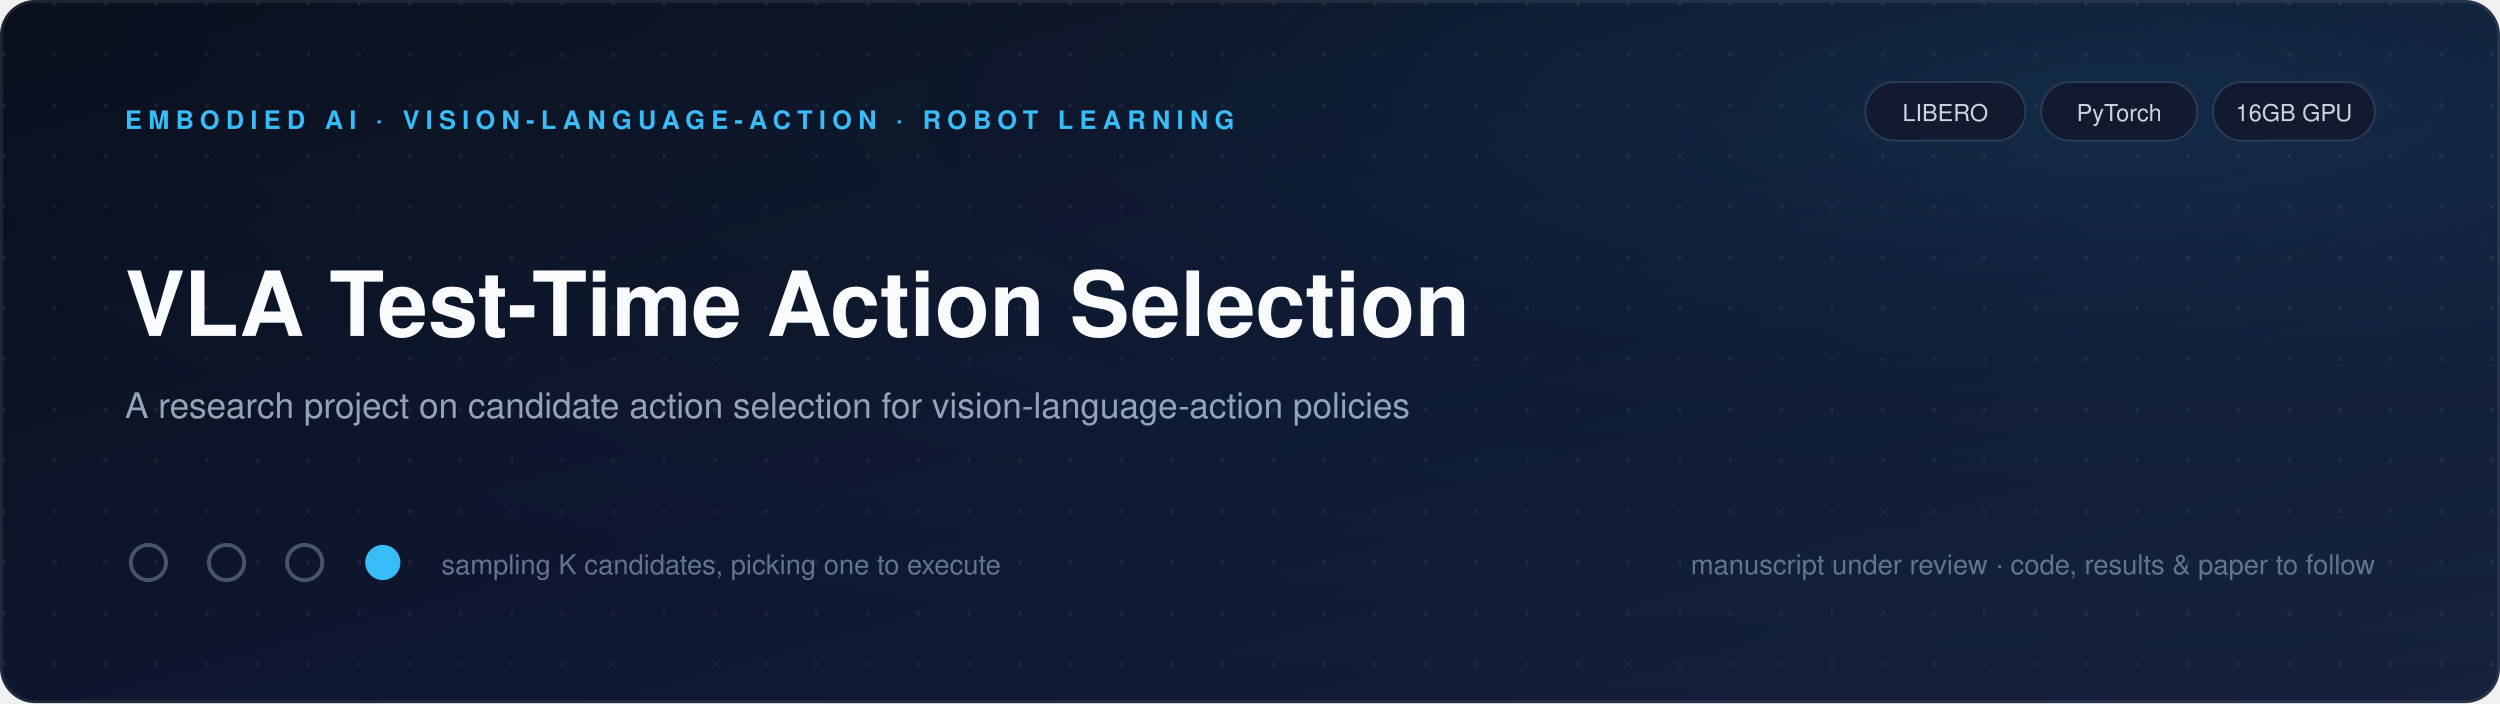
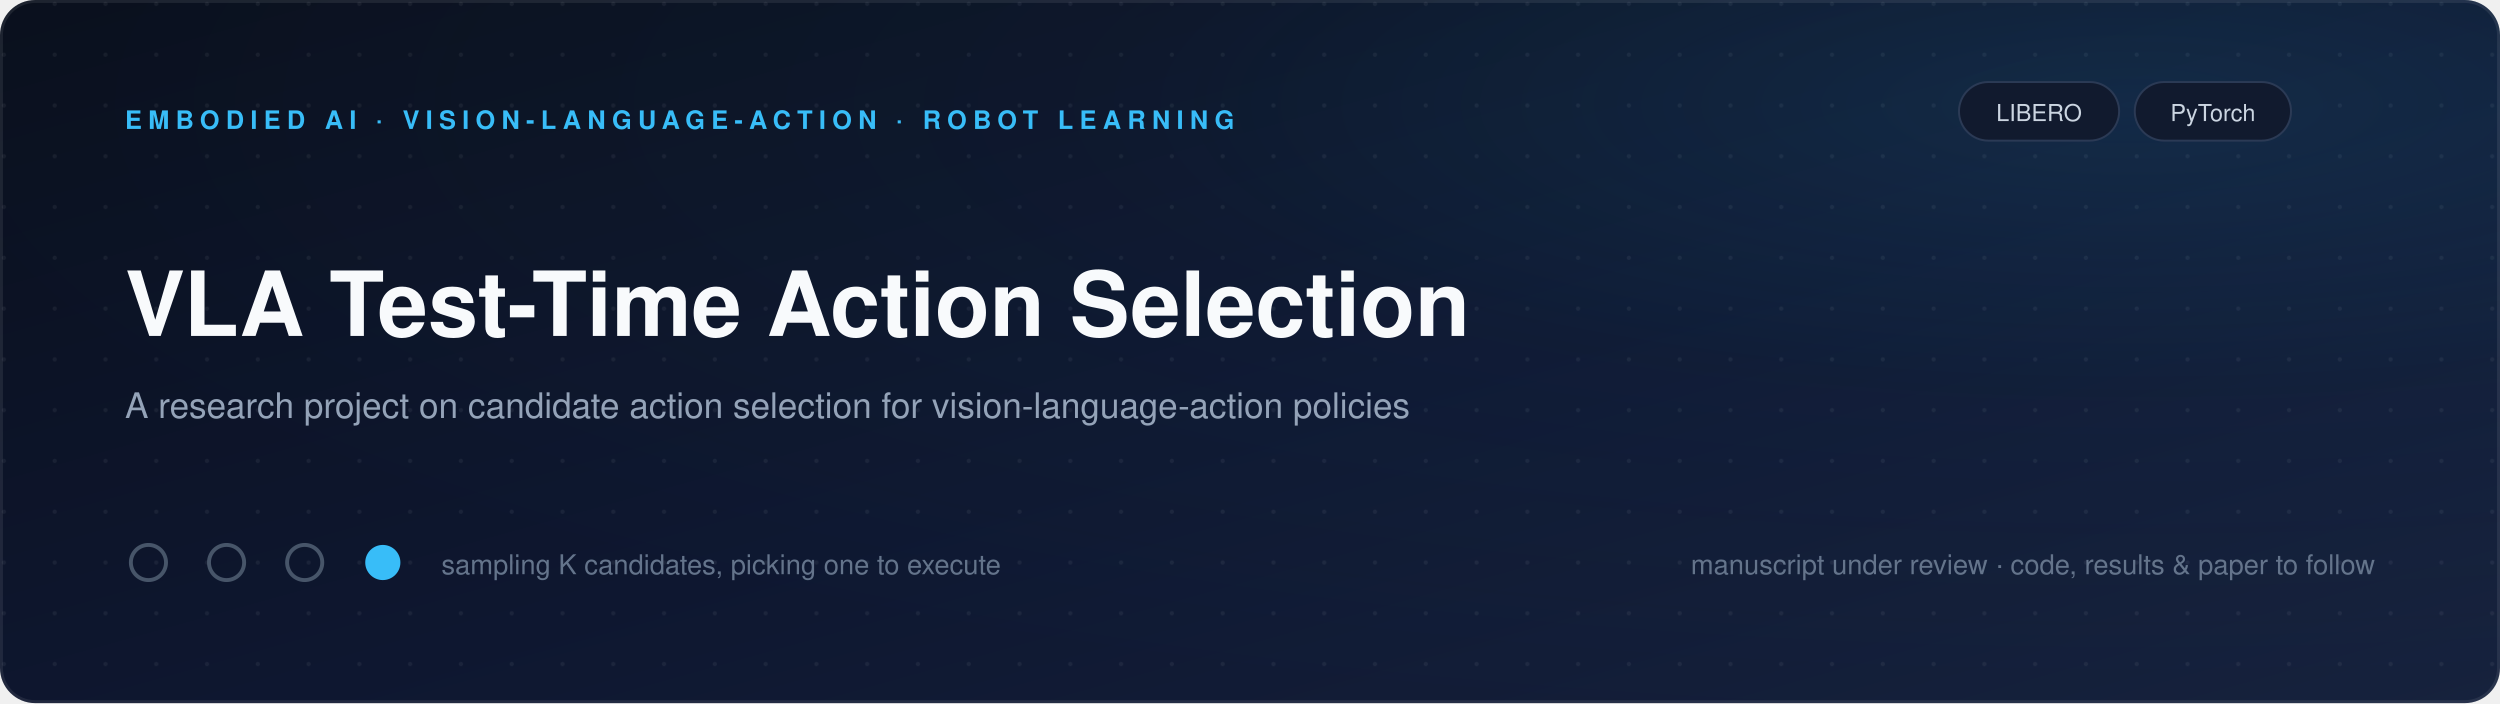
<svg xmlns="http://www.w3.org/2000/svg" viewBox="0 0 1280 360" width="1280" height="360" role="img" aria-label="VLA Test-Time Action Selection">
  <defs>
    <linearGradient id="bg" x1="0" y1="0" x2="1" y2="1">
      <stop offset="0%" stop-color="#0A0F1C" />
      <stop offset="55%" stop-color="#0E1730" />
      <stop offset="100%" stop-color="#16213C" />
    </linearGradient>
    <radialGradient id="glow" cx="0.85" cy="0.15" r="0.9">
      <stop offset="0%" stop-color="#38BDF8" stop-opacity="0.12" />
      <stop offset="45%" stop-color="#38BDF8" stop-opacity="0.03" />
      <stop offset="100%" stop-color="#38BDF8" stop-opacity="0" />
    </radialGradient>
    <pattern id="dots" width="26" height="26" patternUnits="userSpaceOnUse">
      <circle cx="2" cy="2" r="1.1" fill="#FFFFFF" opacity="0.055" />
    </pattern>
  </defs>
  <rect x="0" y="0" width="1280" height="360" rx="18" fill="url(#bg)" />
  <rect x="0" y="0" width="1280" height="360" rx="18" fill="url(#dots)" />
  <rect x="0" y="0" width="1280" height="360" rx="18" fill="url(#glow)" />
  <rect x="0.75" y="0.75" width="1278.5" height="358.5" rx="17.25" fill="none" stroke="#FFFFFF" stroke-opacity="0.08" stroke-width="1.5" />
  <text x="64" y="66" font-family="-apple-system, 'Segoe UI', Helvetica, Arial, sans-serif" font-size="13" font-weight="700" letter-spacing="3.2" fill="#38BDF8">EMBODIED AI · VISION-LANGUAGE-ACTION · ROBOT LEARNING</text>
  <g font-family="-apple-system, 'Segoe UI', Helvetica, Arial, sans-serif" font-size="12" fill="#CBD5E1">
-     <rect x="955" y="42" width="82" height="30" rx="15" fill="#111A2E" stroke="#2B3A55" stroke-width="1" />
-     <text x="996" y="62" text-anchor="middle">LIBERO</text>
-     <rect x="1045" y="42" width="80" height="30" rx="15" fill="#111A2E" stroke="#2B3A55" stroke-width="1" />
-     <text x="1085" y="62" text-anchor="middle">PyTorch</text>
-     <rect x="1133" y="42" width="83" height="30" rx="15" fill="#111A2E" stroke="#2B3A55" stroke-width="1" />
-     <text x="1174.5" y="62" text-anchor="middle">16GB GPU</text>
+     <rect x="1003" y="42" width="82" height="30" rx="15" fill="#111A2E" stroke="#2B3A55" stroke-width="1" />
+     <text x="1044" y="62" text-anchor="middle">LIBERO</text>
+     <rect x="1093" y="42" width="80" height="30" rx="15" fill="#111A2E" stroke="#2B3A55" stroke-width="1" />
+     <text x="1133" y="62" text-anchor="middle">PyTorch</text>
  </g>
  <text x="64" y="172" font-family="-apple-system, 'Segoe UI', Helvetica, Arial, sans-serif" font-size="46" font-weight="700" fill="#F8FAFC">VLA Test-Time Action Selection</text>
  <text x="64" y="214" font-family="-apple-system, 'Segoe UI', Helvetica, Arial, sans-serif" font-size="18" fill="#94A3B8">A research project on candidate action selection for vision-language-action policies</text>
  <g>
    <circle cx="76" cy="288" r="9" fill="none" stroke="#475569" stroke-width="2" />
    <circle cx="116" cy="288" r="9" fill="none" stroke="#475569" stroke-width="2" />
    <circle cx="156" cy="288" r="9" fill="none" stroke="#475569" stroke-width="2" />
    <circle cx="196" cy="288" r="9" fill="#38BDF8" />
    <text x="226" y="294" font-family="-apple-system, 'Segoe UI', Helvetica, Arial, sans-serif" font-size="14" fill="#64748B">sampling K candidates, picking one to execute</text>
  </g>
  <text x="1216" y="294" text-anchor="end" font-family="-apple-system, 'Segoe UI', Helvetica, Arial, sans-serif" font-size="14" fill="#64748B">manuscript under review · code, results &amp; paper to follow</text>
</svg>
